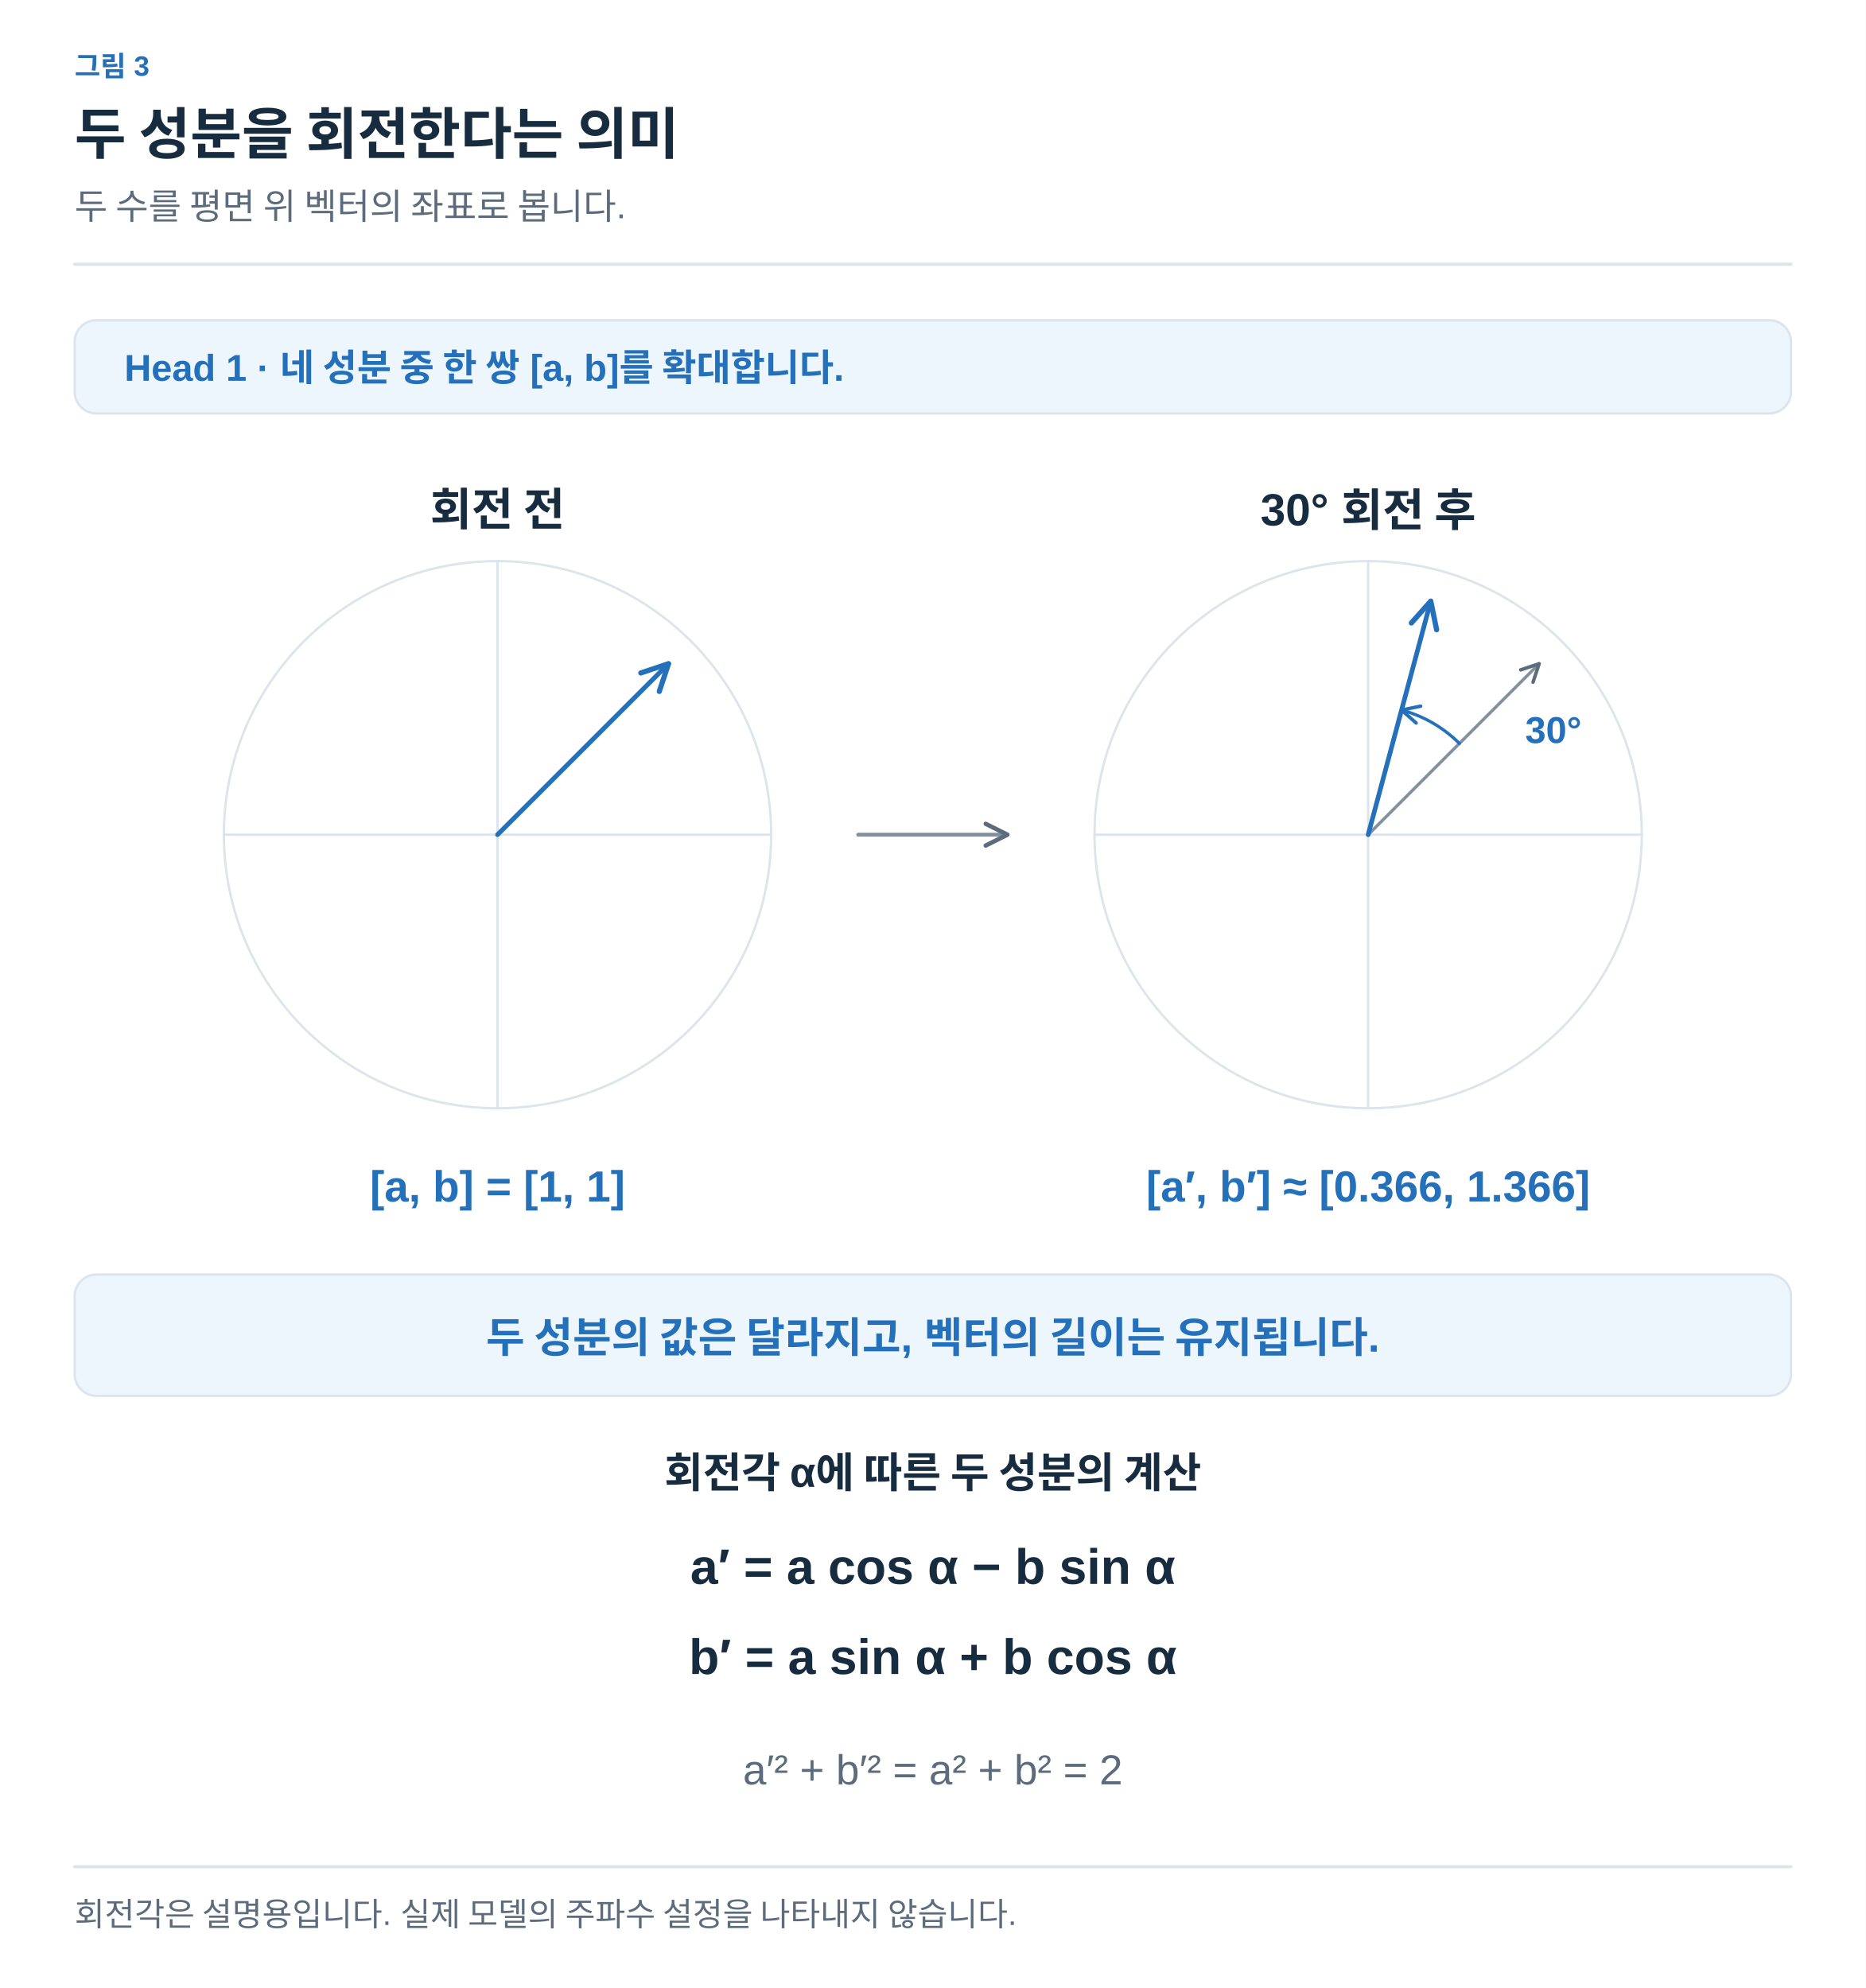
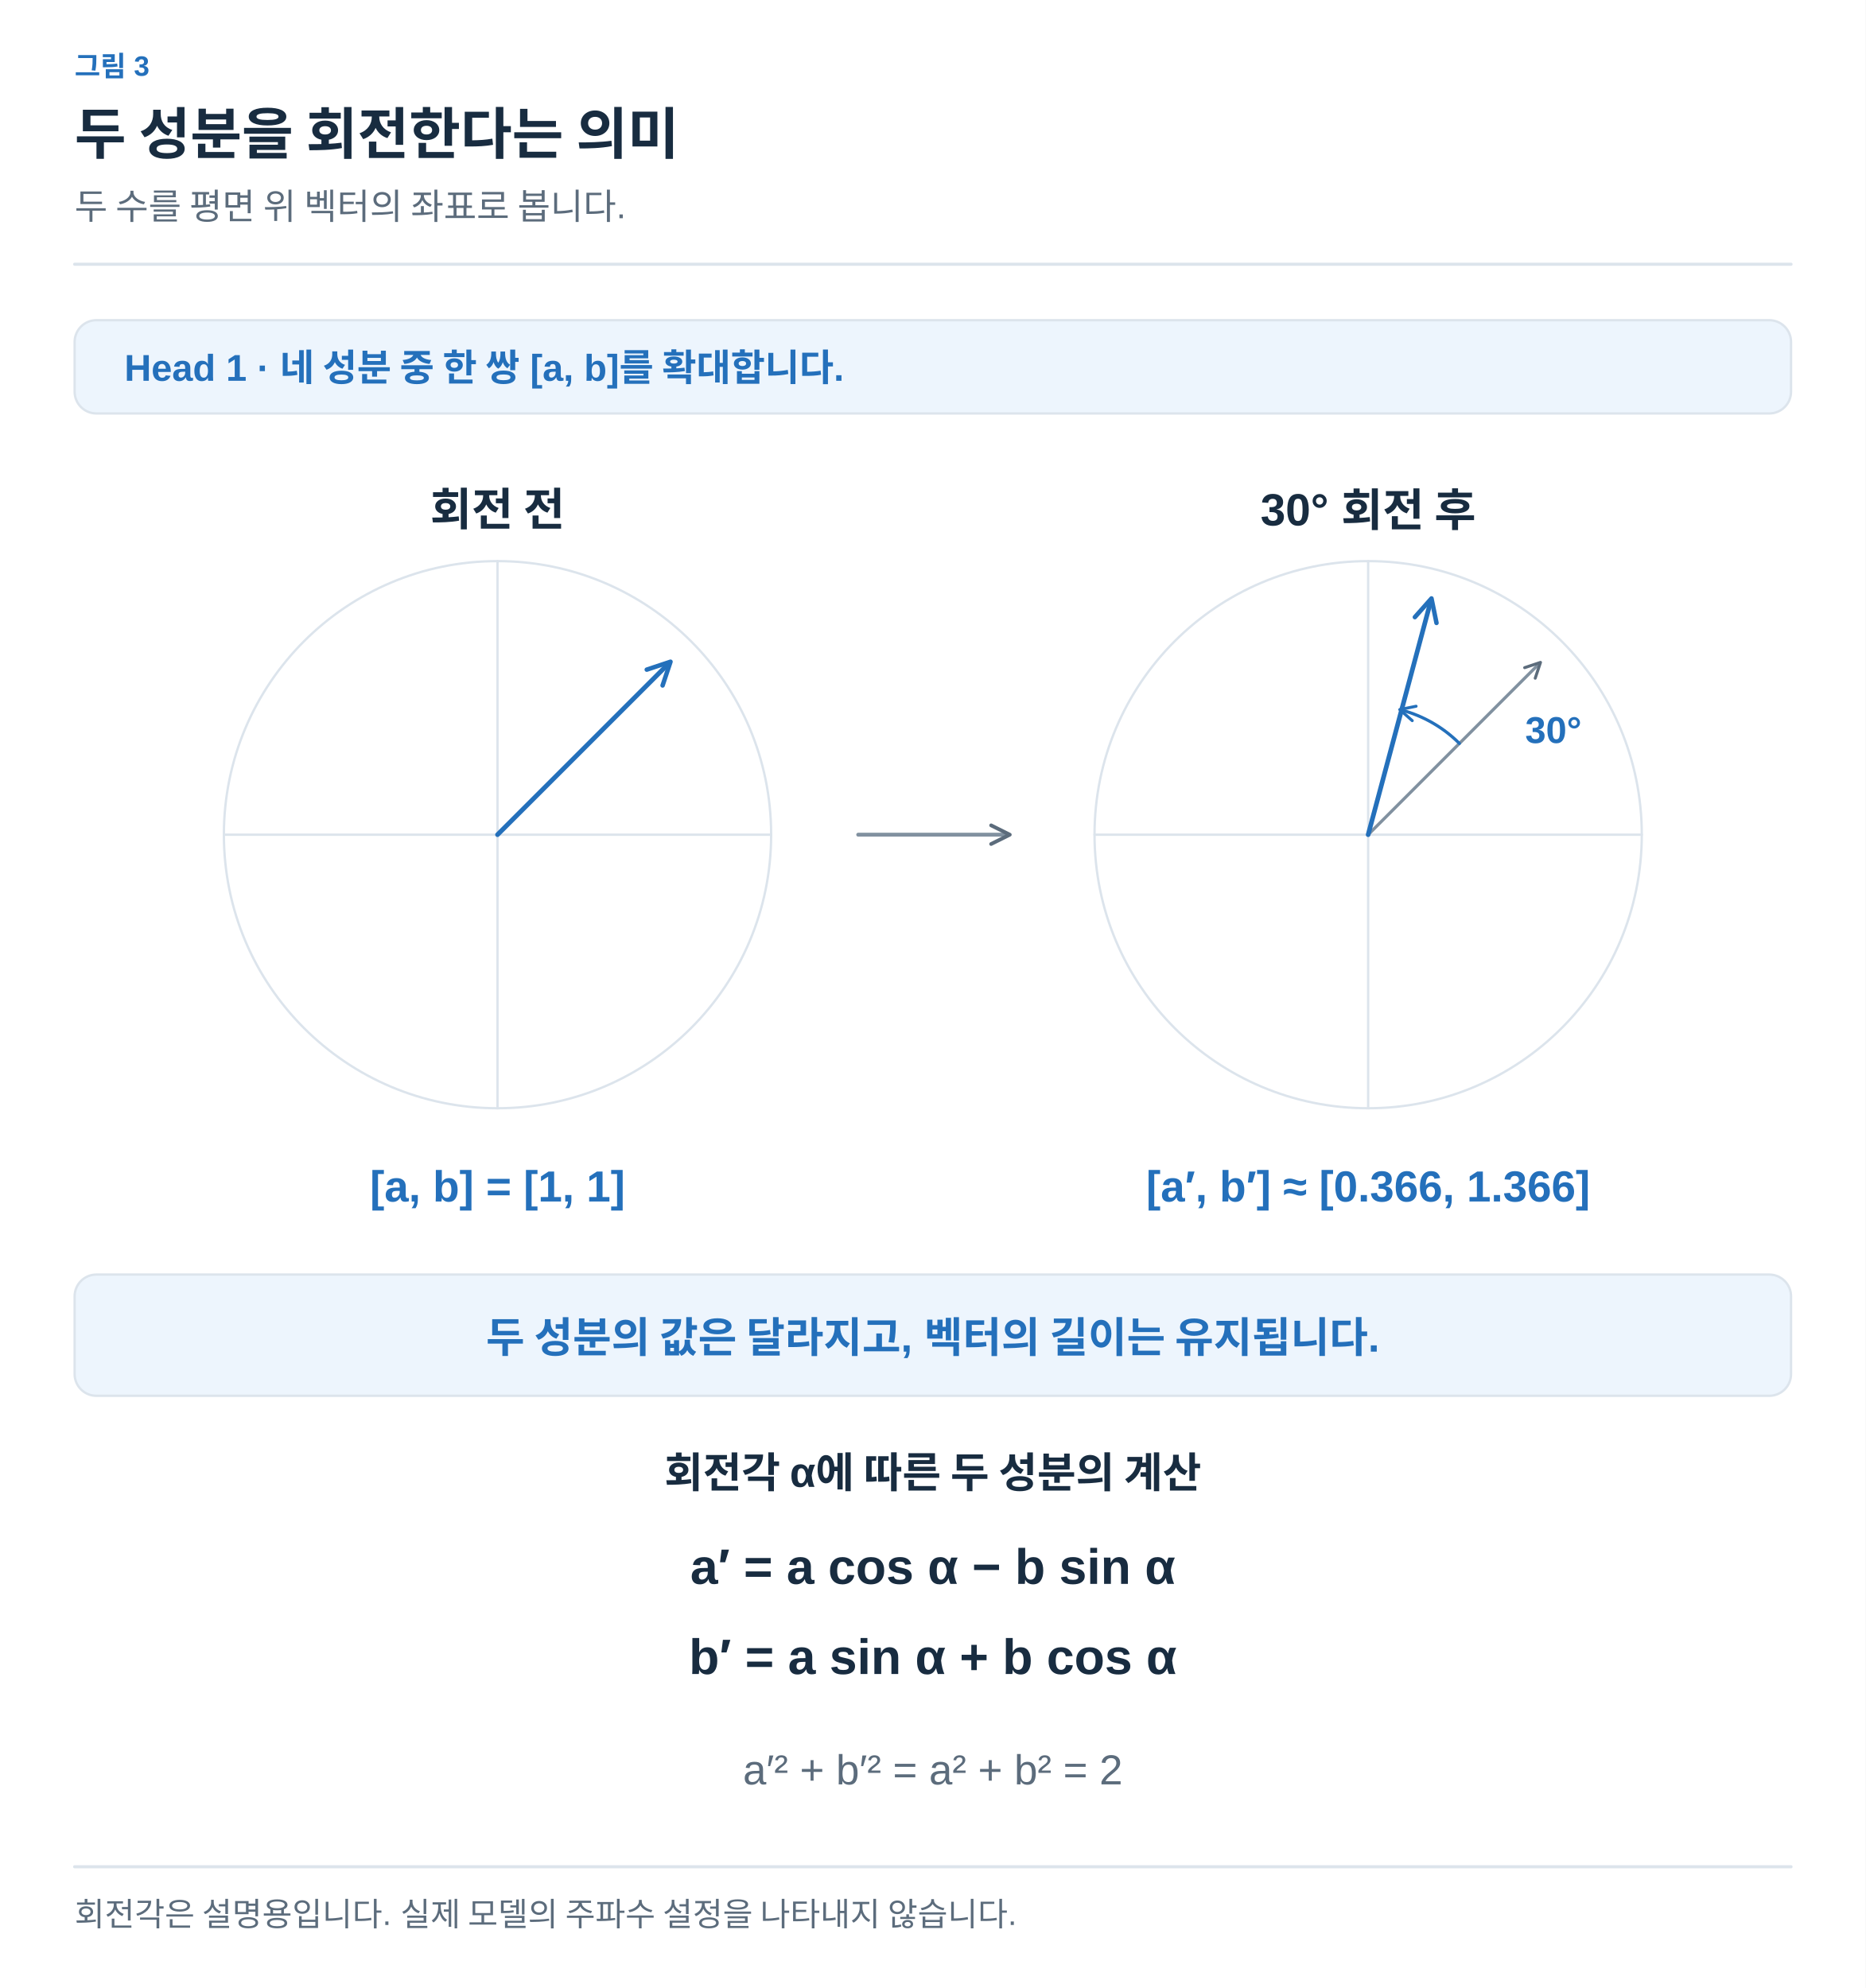
<svg xmlns="http://www.w3.org/2000/svg" width="1200" height="1279" viewBox="0 0 1200 1279" role="img" aria-labelledby="title desc">
  <defs>
-     <marker id="arrow-ink" viewBox="0 0 10 10" refX="9" refY="5" markerWidth="7" markerHeight="7" orient="auto">
+     <marker id="arrow-ink" viewBox="0 0 10 10" refX="8" refY="5" markerWidth="6" markerHeight="6" orient="auto">
      <path d="M1 1 L9 5 L1 9" fill="none" stroke="#182C40" stroke-width="1.6" />
    </marker>
-     <marker id="arrow-muted" viewBox="0 0 10 10" refX="9" refY="5" markerWidth="7" markerHeight="7" orient="auto">
+     <marker id="arrow-muted" viewBox="0 0 10 10" refX="8" refY="5" markerWidth="6" markerHeight="6" orient="auto">
      <path d="M1 1 L9 5 L1 9" fill="none" stroke="#5C6C7C" stroke-width="1.6" />
    </marker>
-     <marker id="arrow-line" viewBox="0 0 10 10" refX="9" refY="5" markerWidth="7" markerHeight="7" orient="auto">
+     <marker id="arrow-line" viewBox="0 0 10 10" refX="8" refY="5" markerWidth="6" markerHeight="6" orient="auto">
      <path d="M1 1 L9 5 L1 9" fill="none" stroke="#DCE4EC" stroke-width="1.6" />
    </marker>
-     <marker id="arrow-paper" viewBox="0 0 10 10" refX="9" refY="5" markerWidth="7" markerHeight="7" orient="auto">
+     <marker id="arrow-paper" viewBox="0 0 10 10" refX="8" refY="5" markerWidth="6" markerHeight="6" orient="auto">
      <path d="M1 1 L9 5 L1 9" fill="none" stroke="#FFFFFF" stroke-width="1.6" />
    </marker>
-     <marker id="arrow-blue" viewBox="0 0 10 10" refX="9" refY="5" markerWidth="7" markerHeight="7" orient="auto">
+     <marker id="arrow-blue" viewBox="0 0 10 10" refX="8" refY="5" markerWidth="6" markerHeight="6" orient="auto">
      <path d="M1 1 L9 5 L1 9" fill="none" stroke="#2470BB" stroke-width="1.6" />
    </marker>
-     <marker id="arrow-teal" viewBox="0 0 10 10" refX="9" refY="5" markerWidth="7" markerHeight="7" orient="auto">
+     <marker id="arrow-teal" viewBox="0 0 10 10" refX="8" refY="5" markerWidth="6" markerHeight="6" orient="auto">
      <path d="M1 1 L9 5 L1 9" fill="none" stroke="#287D78" stroke-width="1.6" />
    </marker>
-     <marker id="arrow-orange" viewBox="0 0 10 10" refX="9" refY="5" markerWidth="7" markerHeight="7" orient="auto">
+     <marker id="arrow-orange" viewBox="0 0 10 10" refX="8" refY="5" markerWidth="6" markerHeight="6" orient="auto">
      <path d="M1 1 L9 5 L1 9" fill="none" stroke="#B55B22" stroke-width="1.6" />
    </marker>
-     <marker id="arrow-purple" viewBox="0 0 10 10" refX="9" refY="5" markerWidth="7" markerHeight="7" orient="auto">
+     <marker id="arrow-purple" viewBox="0 0 10 10" refX="8" refY="5" markerWidth="6" markerHeight="6" orient="auto">
      <path d="M1 1 L9 5 L1 9" fill="none" stroke="#7954A3" stroke-width="1.6" />
    </marker>
-     <marker id="arrow-gray" viewBox="0 0 10 10" refX="9" refY="5" markerWidth="7" markerHeight="7" orient="auto">
+     <marker id="arrow-gray" viewBox="0 0 10 10" refX="8" refY="5" markerWidth="6" markerHeight="6" orient="auto">
      <path d="M1 1 L9 5 L1 9" fill="none" stroke="#657789" stroke-width="1.6" />
    </marker>
-     <marker id="arrow-red" viewBox="0 0 10 10" refX="9" refY="5" markerWidth="7" markerHeight="7" orient="auto">
+     <marker id="arrow-red" viewBox="0 0 10 10" refX="8" refY="5" markerWidth="6" markerHeight="6" orient="auto">
      <path d="M1 1 L9 5 L1 9" fill="none" stroke="#B34242" stroke-width="1.6" />
    </marker>
-     <marker id="arrow-indigo" viewBox="0 0 10 10" refX="9" refY="5" markerWidth="7" markerHeight="7" orient="auto">
+     <marker id="arrow-indigo" viewBox="0 0 10 10" refX="8" refY="5" markerWidth="6" markerHeight="6" orient="auto">
      <path d="M1 1 L9 5 L1 9" fill="none" stroke="#4C60A8" stroke-width="1.6" />
+     </marker>
+     <marker id="arrow-slate" viewBox="0 0 10 10" refX="8" refY="5" markerWidth="6" markerHeight="6" orient="auto">
+       <path d="M1 1 L9 5 L1 9" fill="none" stroke="#8191A0" stroke-width="1.6" />
    </marker>
  </defs>
  <style>text{font-family:Arial,"Apple SD Gothic Neo","Noto Sans KR",sans-serif}text[font-family]{font-family:Menlo,Consolas,monospace}path{stroke-linecap:round;stroke-linejoin:round}</style>
  <rect width="100%" height="100%" fill="white" />
  <text x="48" y="49" fill="#2470BB" font-size="18" font-weight="600" text-anchor="start" data-max-width="1104">그림 3</text>
  <text x="48" y="99" fill="#182C40" font-size="36" font-weight="700" text-anchor="start" data-max-width="1104">두 성분을 회전한다는 의미</text>
  <text x="48" y="141" fill="#5C6C7C" font-size="23" font-weight="400" text-anchor="start" data-max-width="1104">두 수를 평면 위 벡터의 좌표로 봅니다.</text>
  <path d="M48,170 H1152" stroke="#DCE4EC" stroke-width="2" />
  <g transform="translate(48 206) scale(1)" data-panel="1">
-     <g transform="translate(-48 -205)">
-       <rect x="48" y="205" width="1104" height="60" rx="14" fill="#EDF5FD" stroke="#DCE4EC" stroke-width="1.5" />
-       <text x="80" y="244" fill="#2470BB" font-size="24" font-weight="600" text-anchor="start">Head 1 · 네 성분 중 한 쌍 [a, b]를 확대합니다.</text>
-       <text x="320" y="337" fill="#182C40" font-size="29" font-weight="600" text-anchor="middle">회전 전</text>
-       <path d="M144,536 L496,536" fill="none" stroke="#DCE4EC" stroke-width="1.5" />
-       <path d="M320,360 L320,712" fill="none" stroke="#DCE4EC" stroke-width="1.5" />
-       <circle cx="320" cy="536" r="176" fill="none" stroke="#DCE4EC" stroke-width="1.5" />
-       <text x="880" y="337" fill="#182C40" font-size="29" font-weight="600" text-anchor="middle">30° 회전 후</text>
-       <path d="M704,536 L1056,536" fill="none" stroke="#DCE4EC" stroke-width="1.5" />
-       <path d="M880,360 L880,712" fill="none" stroke="#DCE4EC" stroke-width="1.5" />
-       <circle cx="880" cy="536" r="176" fill="none" stroke="#DCE4EC" stroke-width="1.5" />
-       <path d="M320,536 L430,426" fill="none" stroke="#2470BB" stroke-width="3" marker-end="url(#arrow-blue)" />
-       <path d="M880,536 L990,426" fill="none" stroke="#8191A0" stroke-width="2" marker-end="url(#arrow-muted)" />
-       <path d="M880,536 L920.263,385.737" fill="none" stroke="#2470BB" stroke-width="3" marker-end="url(#arrow-blue)" />
-       <path d="M938.69,477.31 A83,83 0 0 0 901.482,455.828" fill="none" stroke="#2470BB" stroke-width="2" marker-end="url(#arrow-blue)" />
-       <text x="981" y="477" fill="#2470BB" font-size="24" font-weight="600" text-anchor="start">30°</text>
-       <text x="320" y="772" fill="#2470BB" font-size="28" font-weight="600" text-anchor="middle">[a, b] = [1, 1]</text>
-       <text x="880" y="772" fill="#2470BB" font-size="28" font-weight="600" text-anchor="middle">[a′, b′] ≈ [0.366, 1.366]</text>
-       <path d="M552,536 L648,536" fill="none" stroke="#8191A0" stroke-width="2.5" marker-end="url(#arrow-muted)" />
-       <rect x="48" y="819" width="1104" height="78" rx="14" fill="#EDF5FD" stroke="#DCE4EC" stroke-width="1.5" />
-       <text x="600" y="869" fill="#2470BB" font-size="27" font-weight="600" text-anchor="middle">두 성분의 값은 달라지고, 벡터의 길이는 유지됩니다.</text>
-       <text x="600" y="956" fill="#182C40" font-size="27" font-weight="600" text-anchor="middle">회전각 α에 따른 두 성분의 계산</text>
-       <text x="600" y="1018" fill="#182C40" font-size="32" font-weight="600" text-anchor="middle">a′ = a cos α − b sin α</text>
-       <text x="600" y="1076" fill="#182C40" font-size="32" font-weight="600" text-anchor="middle">b′ = a sin α + b cos α</text>
-       <text x="600" y="1147" fill="#5C6C7C" font-size="27" font-weight="400" text-anchor="middle">a′² + b′² = a² + b² = 2</text>
+     <g transform="translate(-48 -206)">
+       <g transform="translate(48 206) scale(1)" data-panel="1">
+         <g transform="translate(-48 -205)">
+           <rect x="48" y="205" width="1104" height="60" rx="14" fill="#EDF5FD" stroke="#DCE4EC" stroke-width="1.5" />
+           <text x="80" y="244" fill="#2470BB" font-size="24" font-weight="600" text-anchor="start">Head 1 · 네 성분 중 한 쌍 [a, b]를 확대합니다.</text>
+           <text x="320" y="337" fill="#182C40" font-size="29" font-weight="600" text-anchor="middle">회전 전</text>
+           <path d="M144,536 L496,536" fill="none" stroke="#DCE4EC" stroke-width="1.5" />
+           <path d="M320,360 L320,712" fill="none" stroke="#DCE4EC" stroke-width="1.5" />
+           <circle cx="320" cy="536" r="176" fill="none" stroke="#DCE4EC" stroke-width="1.5" />
+           <text x="880" y="337" fill="#182C40" font-size="29" font-weight="600" text-anchor="middle">30° 회전 후</text>
+           <path d="M704,536 L1056,536" fill="none" stroke="#DCE4EC" stroke-width="1.5" />
+           <path d="M880,360 L880,712" fill="none" stroke="#DCE4EC" stroke-width="1.5" />
+           <circle cx="880" cy="536" r="176" fill="none" stroke="#DCE4EC" stroke-width="1.5" />
+           <path d="M320,536 L430,426" fill="none" stroke="#2470BB" stroke-width="3" marker-end="url(#arrow-blue)" />
+           <path d="M880,536 L990,426" fill="none" stroke="#8191A0" stroke-width="2" marker-end="url(#arrow-muted)" />
+           <path d="M880,536 L920.263,385.737" fill="none" stroke="#2470BB" stroke-width="3" marker-end="url(#arrow-blue)" />
+           <path d="M938.69,477.31 A83,83 0 0 0 901.482,455.828" fill="none" stroke="#2470BB" stroke-width="2" marker-end="url(#arrow-blue)" />
+           <text x="981" y="477" fill="#2470BB" font-size="24" font-weight="600" text-anchor="start">30°</text>
+           <text x="320" y="772" fill="#2470BB" font-size="28" font-weight="600" text-anchor="middle">[a, b] = [1, 1]</text>
+           <text x="880" y="772" fill="#2470BB" font-size="28" font-weight="600" text-anchor="middle">[a′, b′] ≈ [0.366, 1.366]</text>
+           <path d="M552,536 L648,536" fill="none" stroke="#8191A0" stroke-width="2.5" marker-end="url(#arrow-muted)" />
+           <rect x="48" y="819" width="1104" height="78" rx="14" fill="#EDF5FD" stroke="#DCE4EC" stroke-width="1.5" />
+           <text x="600" y="869" fill="#2470BB" font-size="27" font-weight="600" text-anchor="middle">두 성분의 값은 달라지고, 벡터의 길이는 유지됩니다.</text>
+           <text x="600" y="956" fill="#182C40" font-size="27" font-weight="600" text-anchor="middle">회전각 α에 따른 두 성분의 계산</text>
+           <text x="600" y="1018" fill="#182C40" font-size="32" font-weight="600" text-anchor="middle">a′ = a cos α − b sin α</text>
+           <text x="600" y="1076" fill="#182C40" font-size="32" font-weight="600" text-anchor="middle">b′ = a sin α + b cos α</text>
+           <text x="600" y="1147" fill="#5C6C7C" font-size="27" font-weight="400" text-anchor="middle">a′² + b′² = a² + b² = 2</text>
+         </g>
+       </g>
    </g>
  </g>
  <path d="M48,1201 H1152" stroke="#DCE4EC" stroke-width="2" />
  <text x="48" y="1239" fill="#5C6C7C" font-size="21" font-weight="400" text-anchor="start" data-max-width="1104">회전각은 설명용입니다. 실제 모델의 주파수 설정을 나타내지 않습니다.</text>
</svg>
